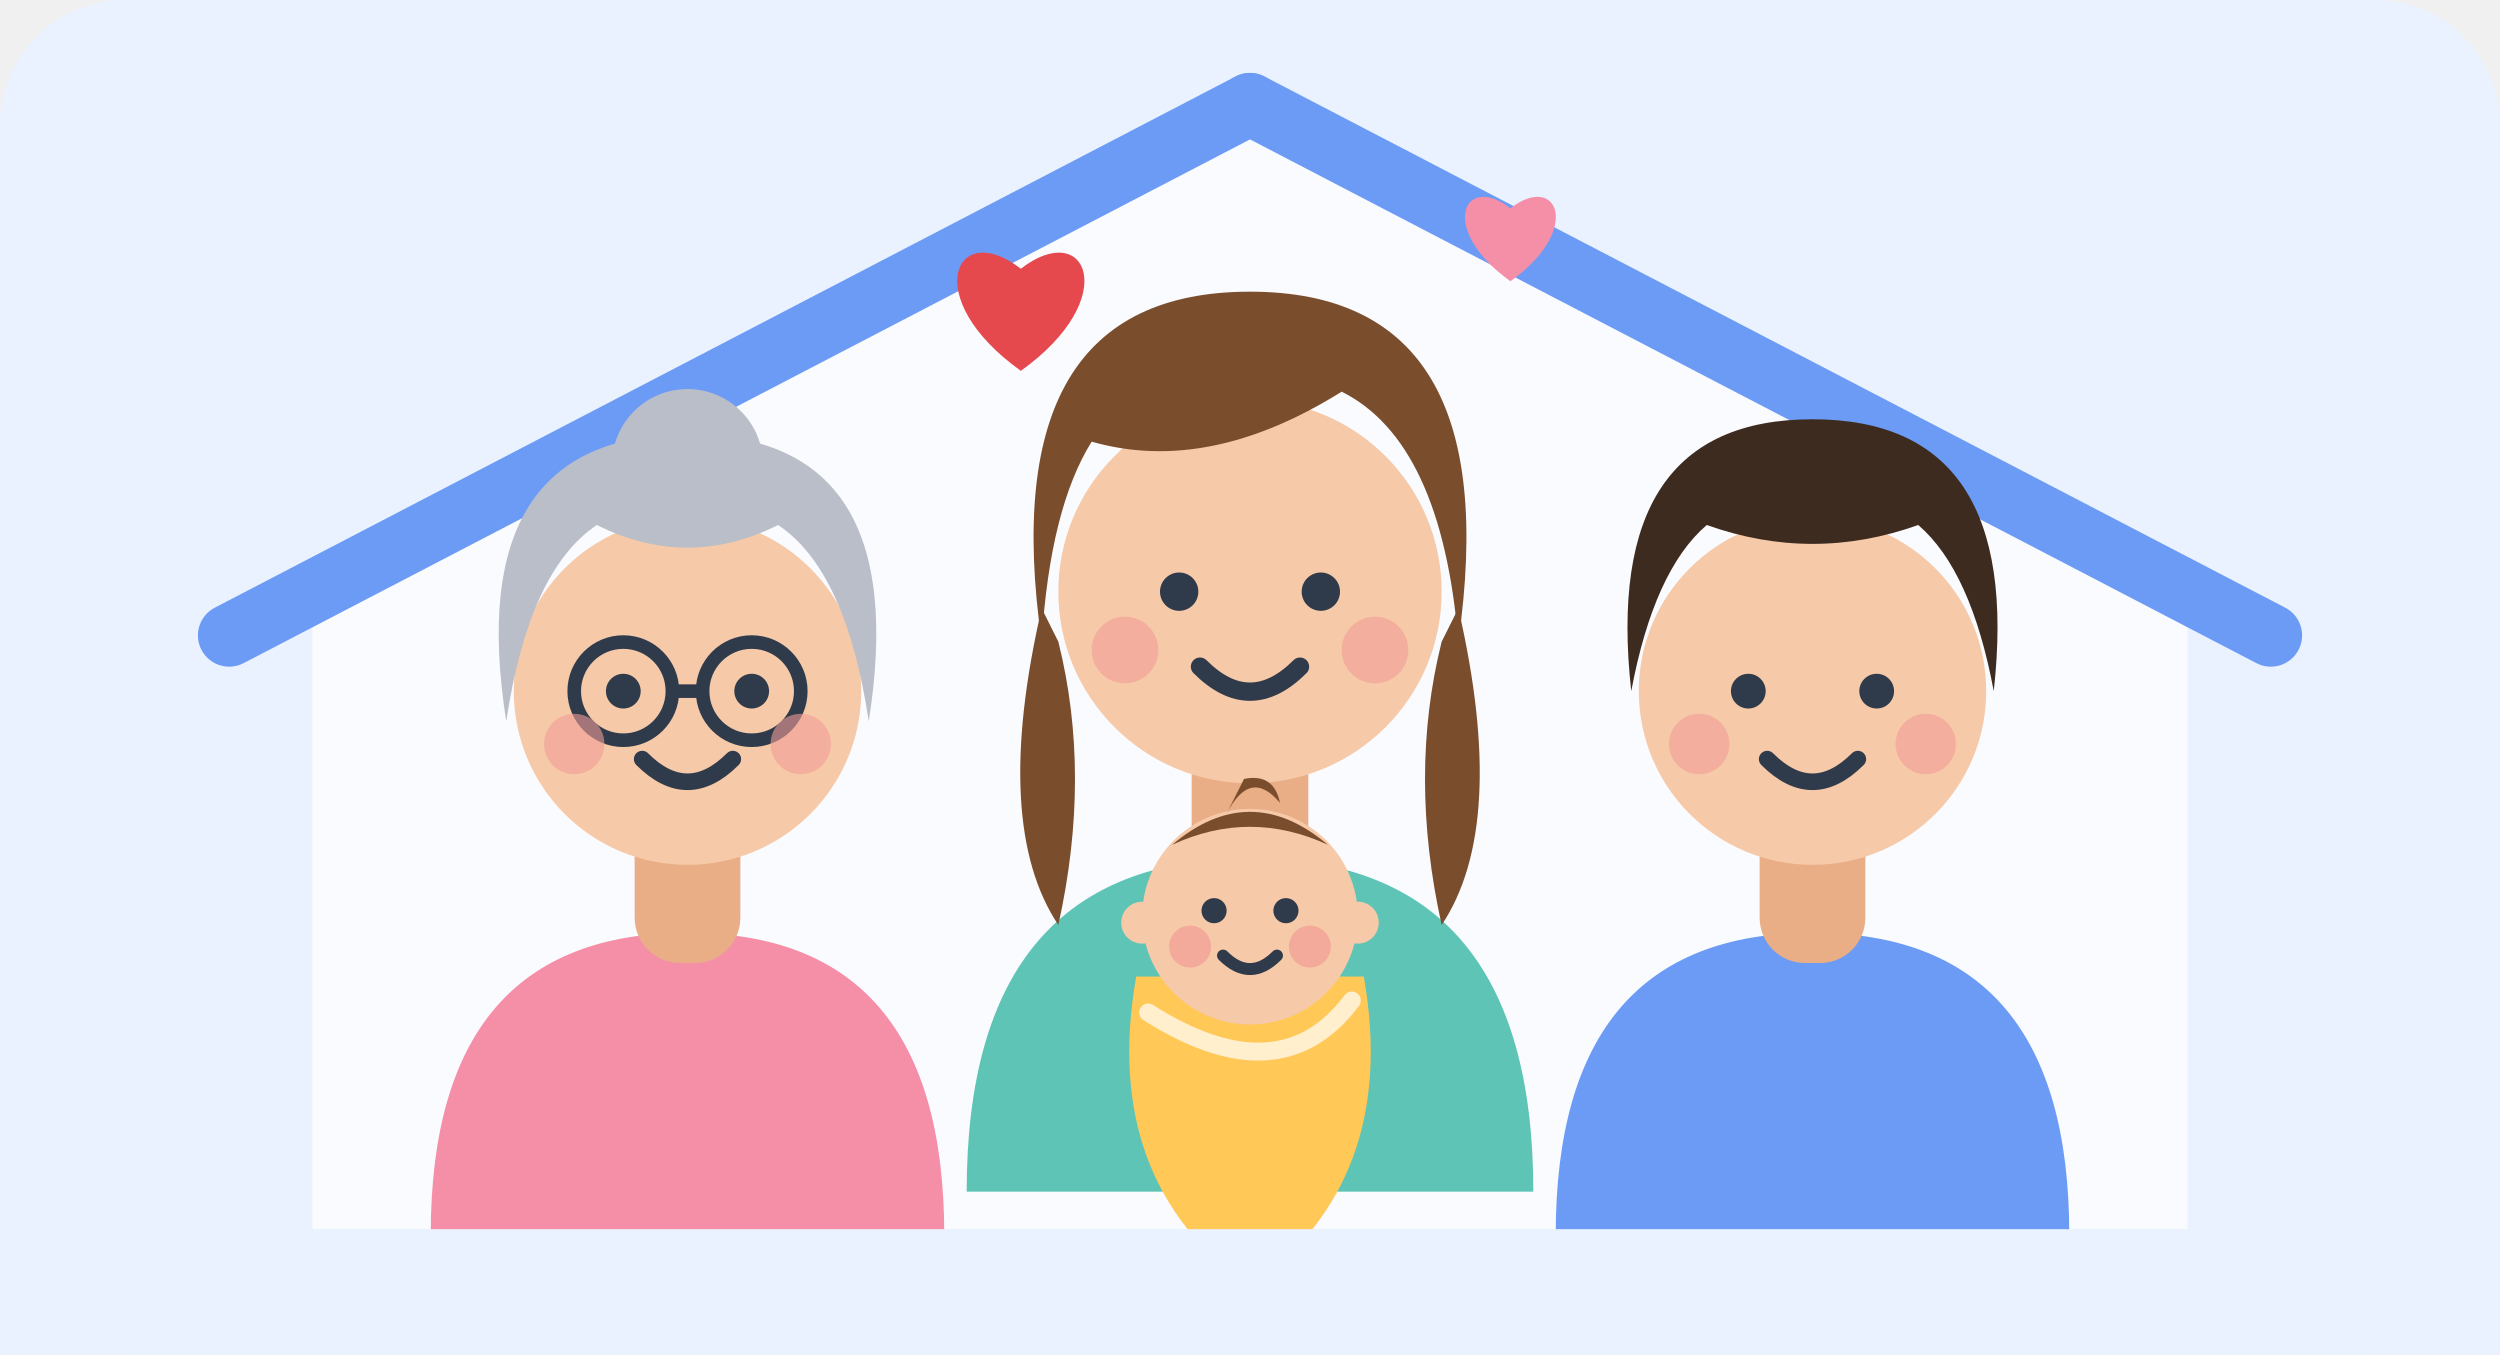
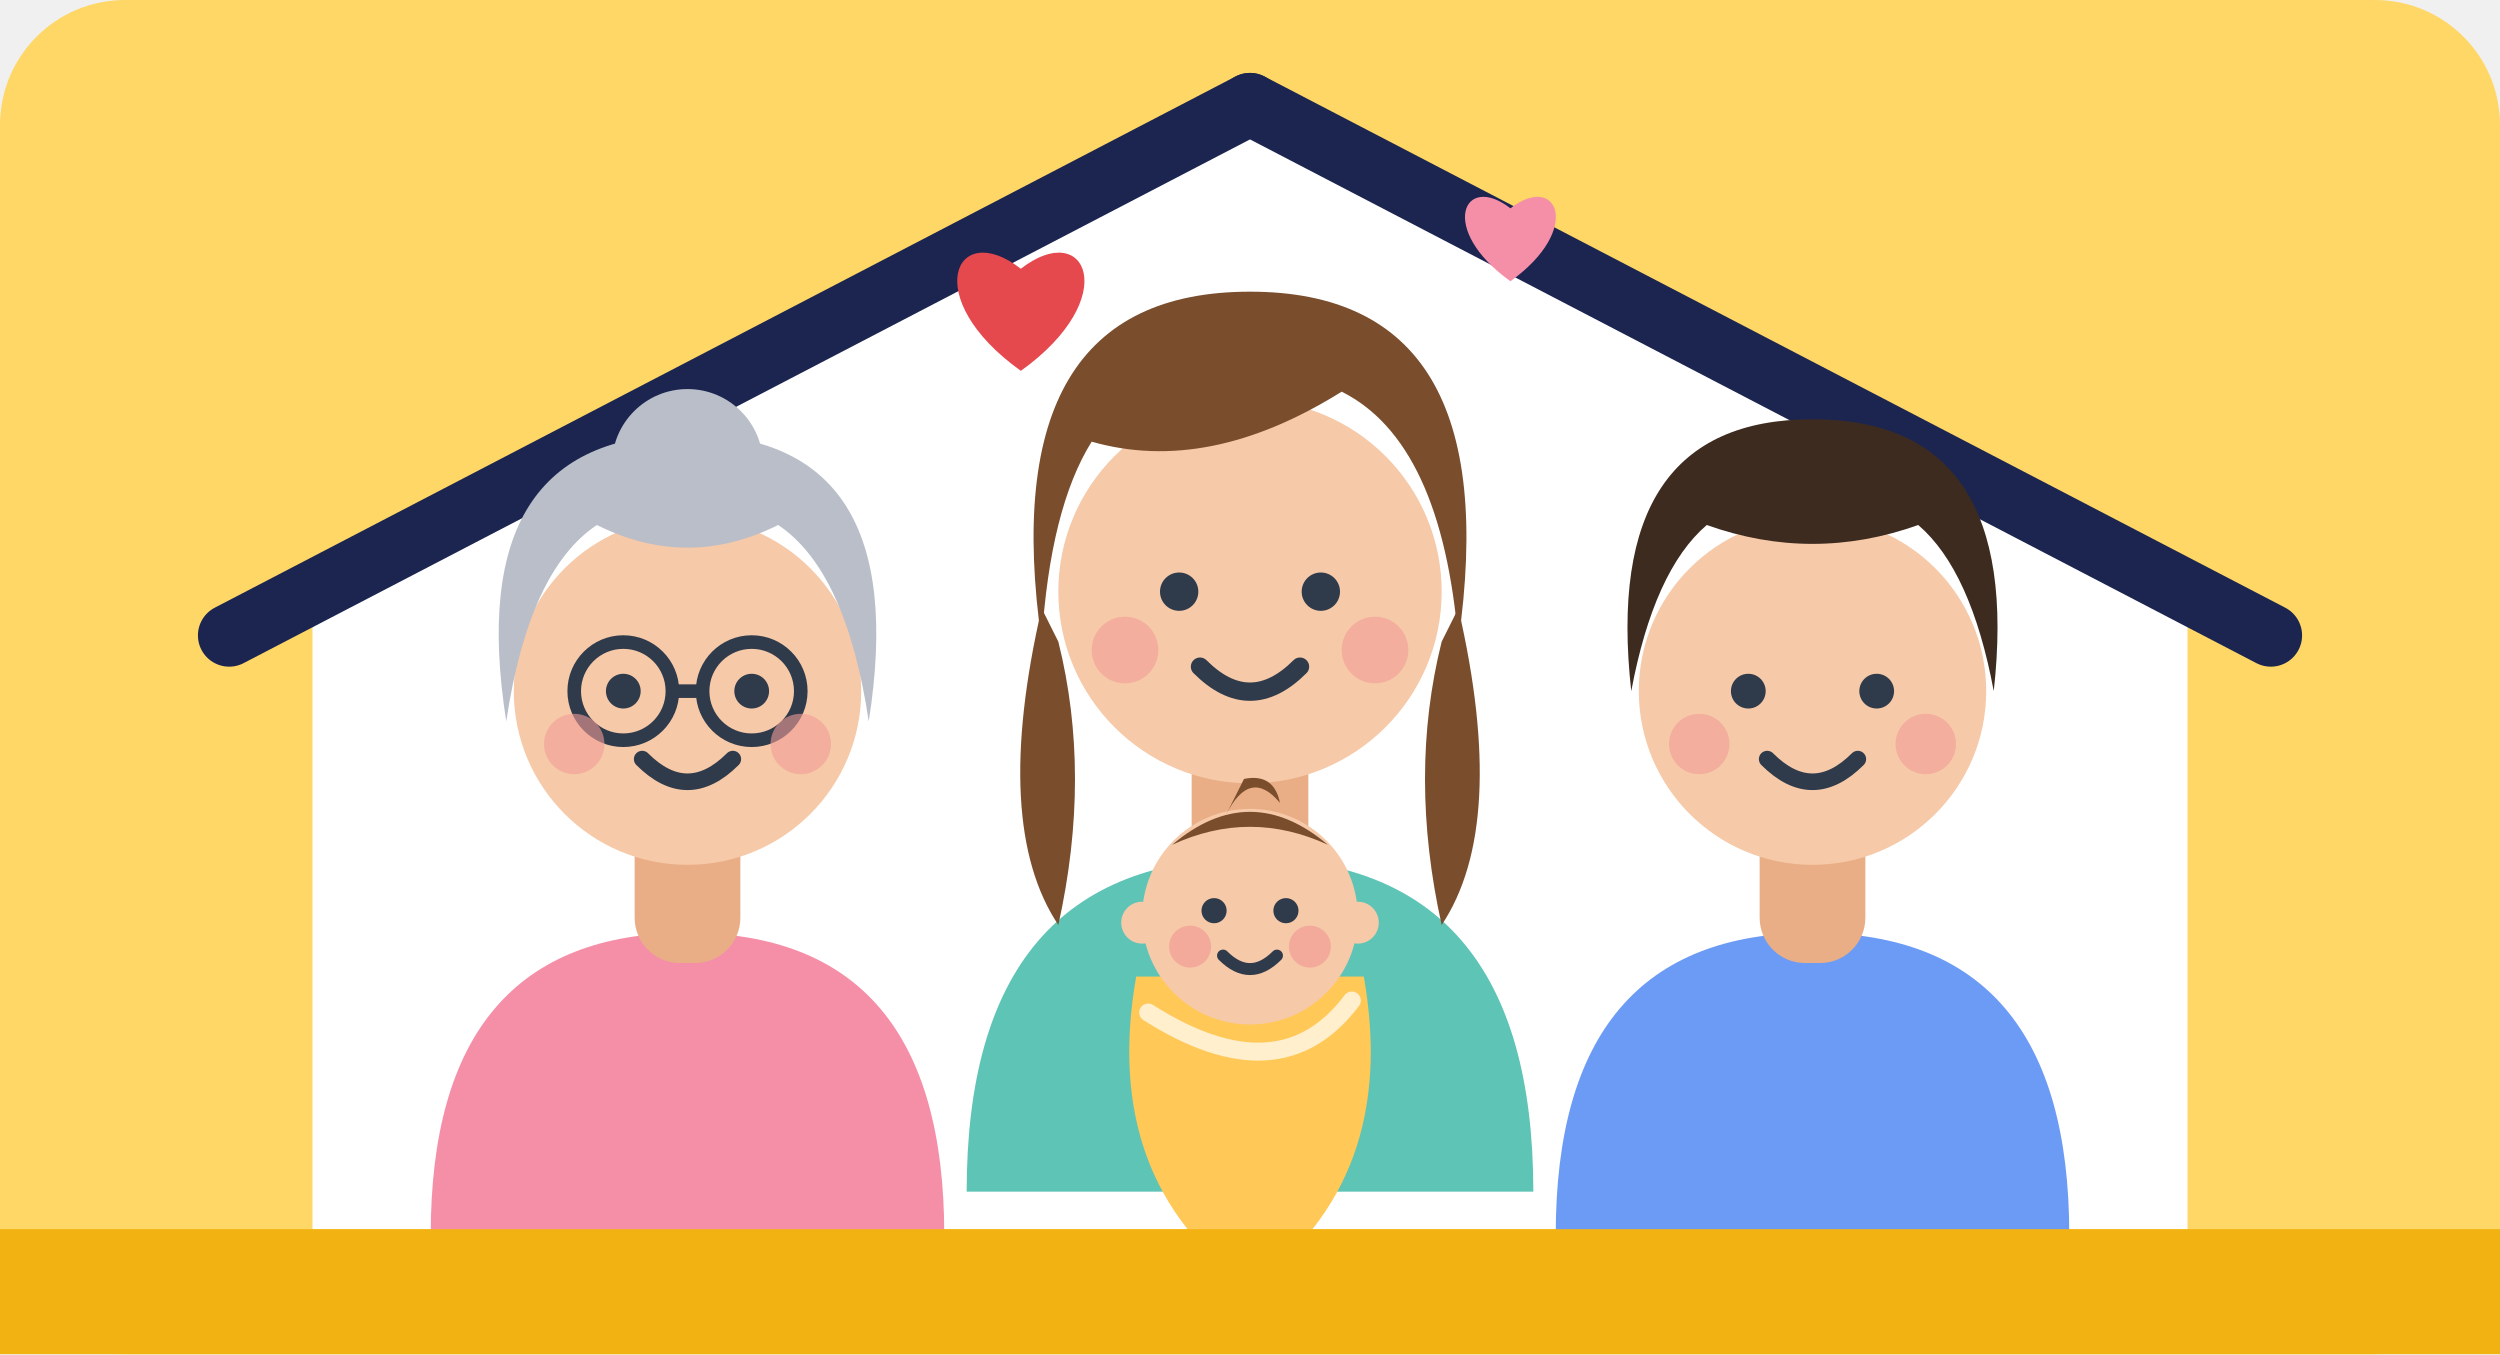
<svg xmlns="http://www.w3.org/2000/svg" viewBox="0 0 480 260" role="img" aria-label="A grandmother, a mother and a father with a baby under one roof">
-   <rect width="480" height="260" rx="24" fill="#EAF1FF" />
-   <path d="M240 26 L420 120 V236 H60 V120 Z" fill="#FFFFFF" opacity=".75" />
-   <path d="M240 20 L436 122" stroke="#6C9BF5" stroke-width="12" stroke-linecap="round" />
-   <path d="M240 20 L44 122" stroke="#6C9BF5" stroke-width="12" stroke-linecap="round" />
+   <rect width="480" height="260" rx="24" fill="#FFD766" />
+   <path d="M240 26 L420 120 V236 H60 V120 Z" fill="#FFFFFF" />
+   <path d="M240 20 L436 122" stroke="#1B2550" stroke-width="12" stroke-linecap="round" />
+   <path d="M240 20 L44 122" stroke="#1B2550" stroke-width="12" stroke-linecap="round" />
  <g transform="translate(132 124) rotate(0) scale(1.45)">
    <path d="M-34 78 q0 -40 34 -40 q34 0 34 40 z" fill="#F58FA8" />
    <rect x="-7" y="22" width="14" height="20" rx="6" fill="#E9AE86" />
    <circle cx="0" cy="6" r="23" fill="#F6C9A8" />
    <circle cx="0" cy="-24" r="10" fill="#B9BEC8" />
    <path d="M-24 10 q-6 -38 24 -38 q30 0 24 38 q-3 -20 -12 -26 q-12 6 -24 0 q-9 6 -12 26 z" fill="#B9BEC8" />
    <circle cx="-8.5" cy="6" r="6.5" fill="none" stroke="#2F3A4A" stroke-width="1.8" />
    <circle cx="8.5" cy="6" r="6.5" fill="none" stroke="#2F3A4A" stroke-width="1.8" />
    <path d="M-2 6 h4" stroke="#2F3A4A" stroke-width="1.8" />
    <circle cx="-15" cy="13" r="4" fill="#F29C96" opacity=".6" />
    <circle cx="15" cy="13" r="4" fill="#F29C96" opacity=".6" />
    <circle cx="-8.5" cy="6" r="2.3" fill="#2F3A4A" />
    <circle cx="8.5" cy="6" r="2.3" fill="#2F3A4A" />
    <path d="M-6 15 q6 6 12 0" fill="none" stroke="#2F3A4A" stroke-width="2.2" stroke-linecap="round" />
  </g>
  <g transform="translate(348 124) rotate(0) scale(1.45)">
    <path d="M-34 78 q0 -40 34 -40 q34 0 34 40 z" fill="#6C9BF5" />
    <rect x="-7" y="22" width="14" height="20" rx="6" fill="#E9AE86" />
    <circle cx="0" cy="6" r="23" fill="#F6C9A8" />
    <path d="M-24 6 q-4 -36 24 -36 q28 0 24 36 q-3 -16 -10 -22 q-14 5 -28 0 q-7 6 -10 22 z" fill="#3D2B1F" />
    <circle cx="-15" cy="13" r="4" fill="#F29C96" opacity=".6" />
    <circle cx="15" cy="13" r="4" fill="#F29C96" opacity=".6" />
    <circle cx="-8.5" cy="6" r="2.3" fill="#2F3A4A" />
    <circle cx="8.5" cy="6" r="2.3" fill="#2F3A4A" />
    <path d="M-6 15 q6 6 12 0" fill="none" stroke="#2F3A4A" stroke-width="2.2" stroke-linecap="round" />
  </g>
  <g transform="translate(240 104) rotate(0) scale(1.6)">
    <path d="M-34 78 q0 -40 34 -40 q34 0 34 40 z" fill="#5EC4B6" />
    <rect x="-7" y="22" width="14" height="20" rx="6" fill="#E9AE86" />
    <circle cx="0" cy="6" r="23" fill="#F6C9A8" />
    <path d="M-25 12 q-6 -42 25 -42 q31 0 25 42 q-2 -24 -14 -30 q-16 10 -30 6 q-5 8 -6 24 z" fill="#7A4E2D" />
    <path d="M-25 8 q-6 26 2 38 q4 -18 0 -34 z M25 8 q6 26 -2 38 q-4 -18 0 -34 z" fill="#7A4E2D" />
    <circle cx="-15" cy="13" r="4" fill="#F29C96" opacity=".6" />
    <circle cx="15" cy="13" r="4" fill="#F29C96" opacity=".6" />
    <circle cx="-8.5" cy="6" r="2.3" fill="#2F3A4A" />
    <circle cx="8.5" cy="6" r="2.3" fill="#2F3A4A" />
    <path d="M-6 15 q6 6 12 0" fill="none" stroke="#2F3A4A" stroke-width="2.2" stroke-linecap="round" />
  </g>
  <g transform="translate(240 176) rotate(0) scale(1.15)">
    <path d="M-19 10 q-6 34 19 52 q25 -18 19 -52 z" fill="#FFC857" />
    <path d="M-17 16 q22 14 34 -2" fill="none" stroke="#FFFFFF" stroke-width="3" opacity=".7" stroke-linecap="round" />
    <circle cx="-18" cy="1" r="3.5" fill="#F6C9A8" />
    <circle cx="18" cy="1" r="3.5" fill="#F6C9A8" />
    <circle r="18" fill="#F6C9A8" />
    <path d="M-4 -17 q4 -8 9 -2 q-1 -5 -6 -4" fill="#7A4E2D" />
    <path d="M-13 -12 q13 -11 26 0 q-13 -6 -26 0" fill="#7A4E2D" />
    <circle cx="-10" cy="5" r="3.5" fill="#F29C96" opacity=".7" />
    <circle cx="10" cy="5" r="3.5" fill="#F29C96" opacity=".7" />
    <circle cx="-6" cy="-1" r="2.1" fill="#2F3A4A" />
    <circle cx="6" cy="-1" r="2.1" fill="#2F3A4A" />
    <path d="M-4.5 6.5 q4.5 4.5 9 0" fill="none" stroke="#2F3A4A" stroke-width="2" stroke-linecap="round" />
  </g>
  <g transform="translate(196 60) rotate(0) scale(1.4)">
    <path d="M0 8 C-14 -2 -9 -13 0 -6 C9 -13 14 -2 0 8 Z" fill="#E5484D" />
  </g>
  <g transform="translate(290 46) rotate(0) scale(1.0)">
    <path d="M0 8 C-14 -2 -9 -13 0 -6 C9 -13 14 -2 0 8 Z" fill="#F58FA8" />
  </g>
-   <rect x="0" y="236" width="480" height="24" fill="#EAF1FF" />
+   <rect x="0" y="236" width="480" height="24" fill="#F2B211" />
</svg>
